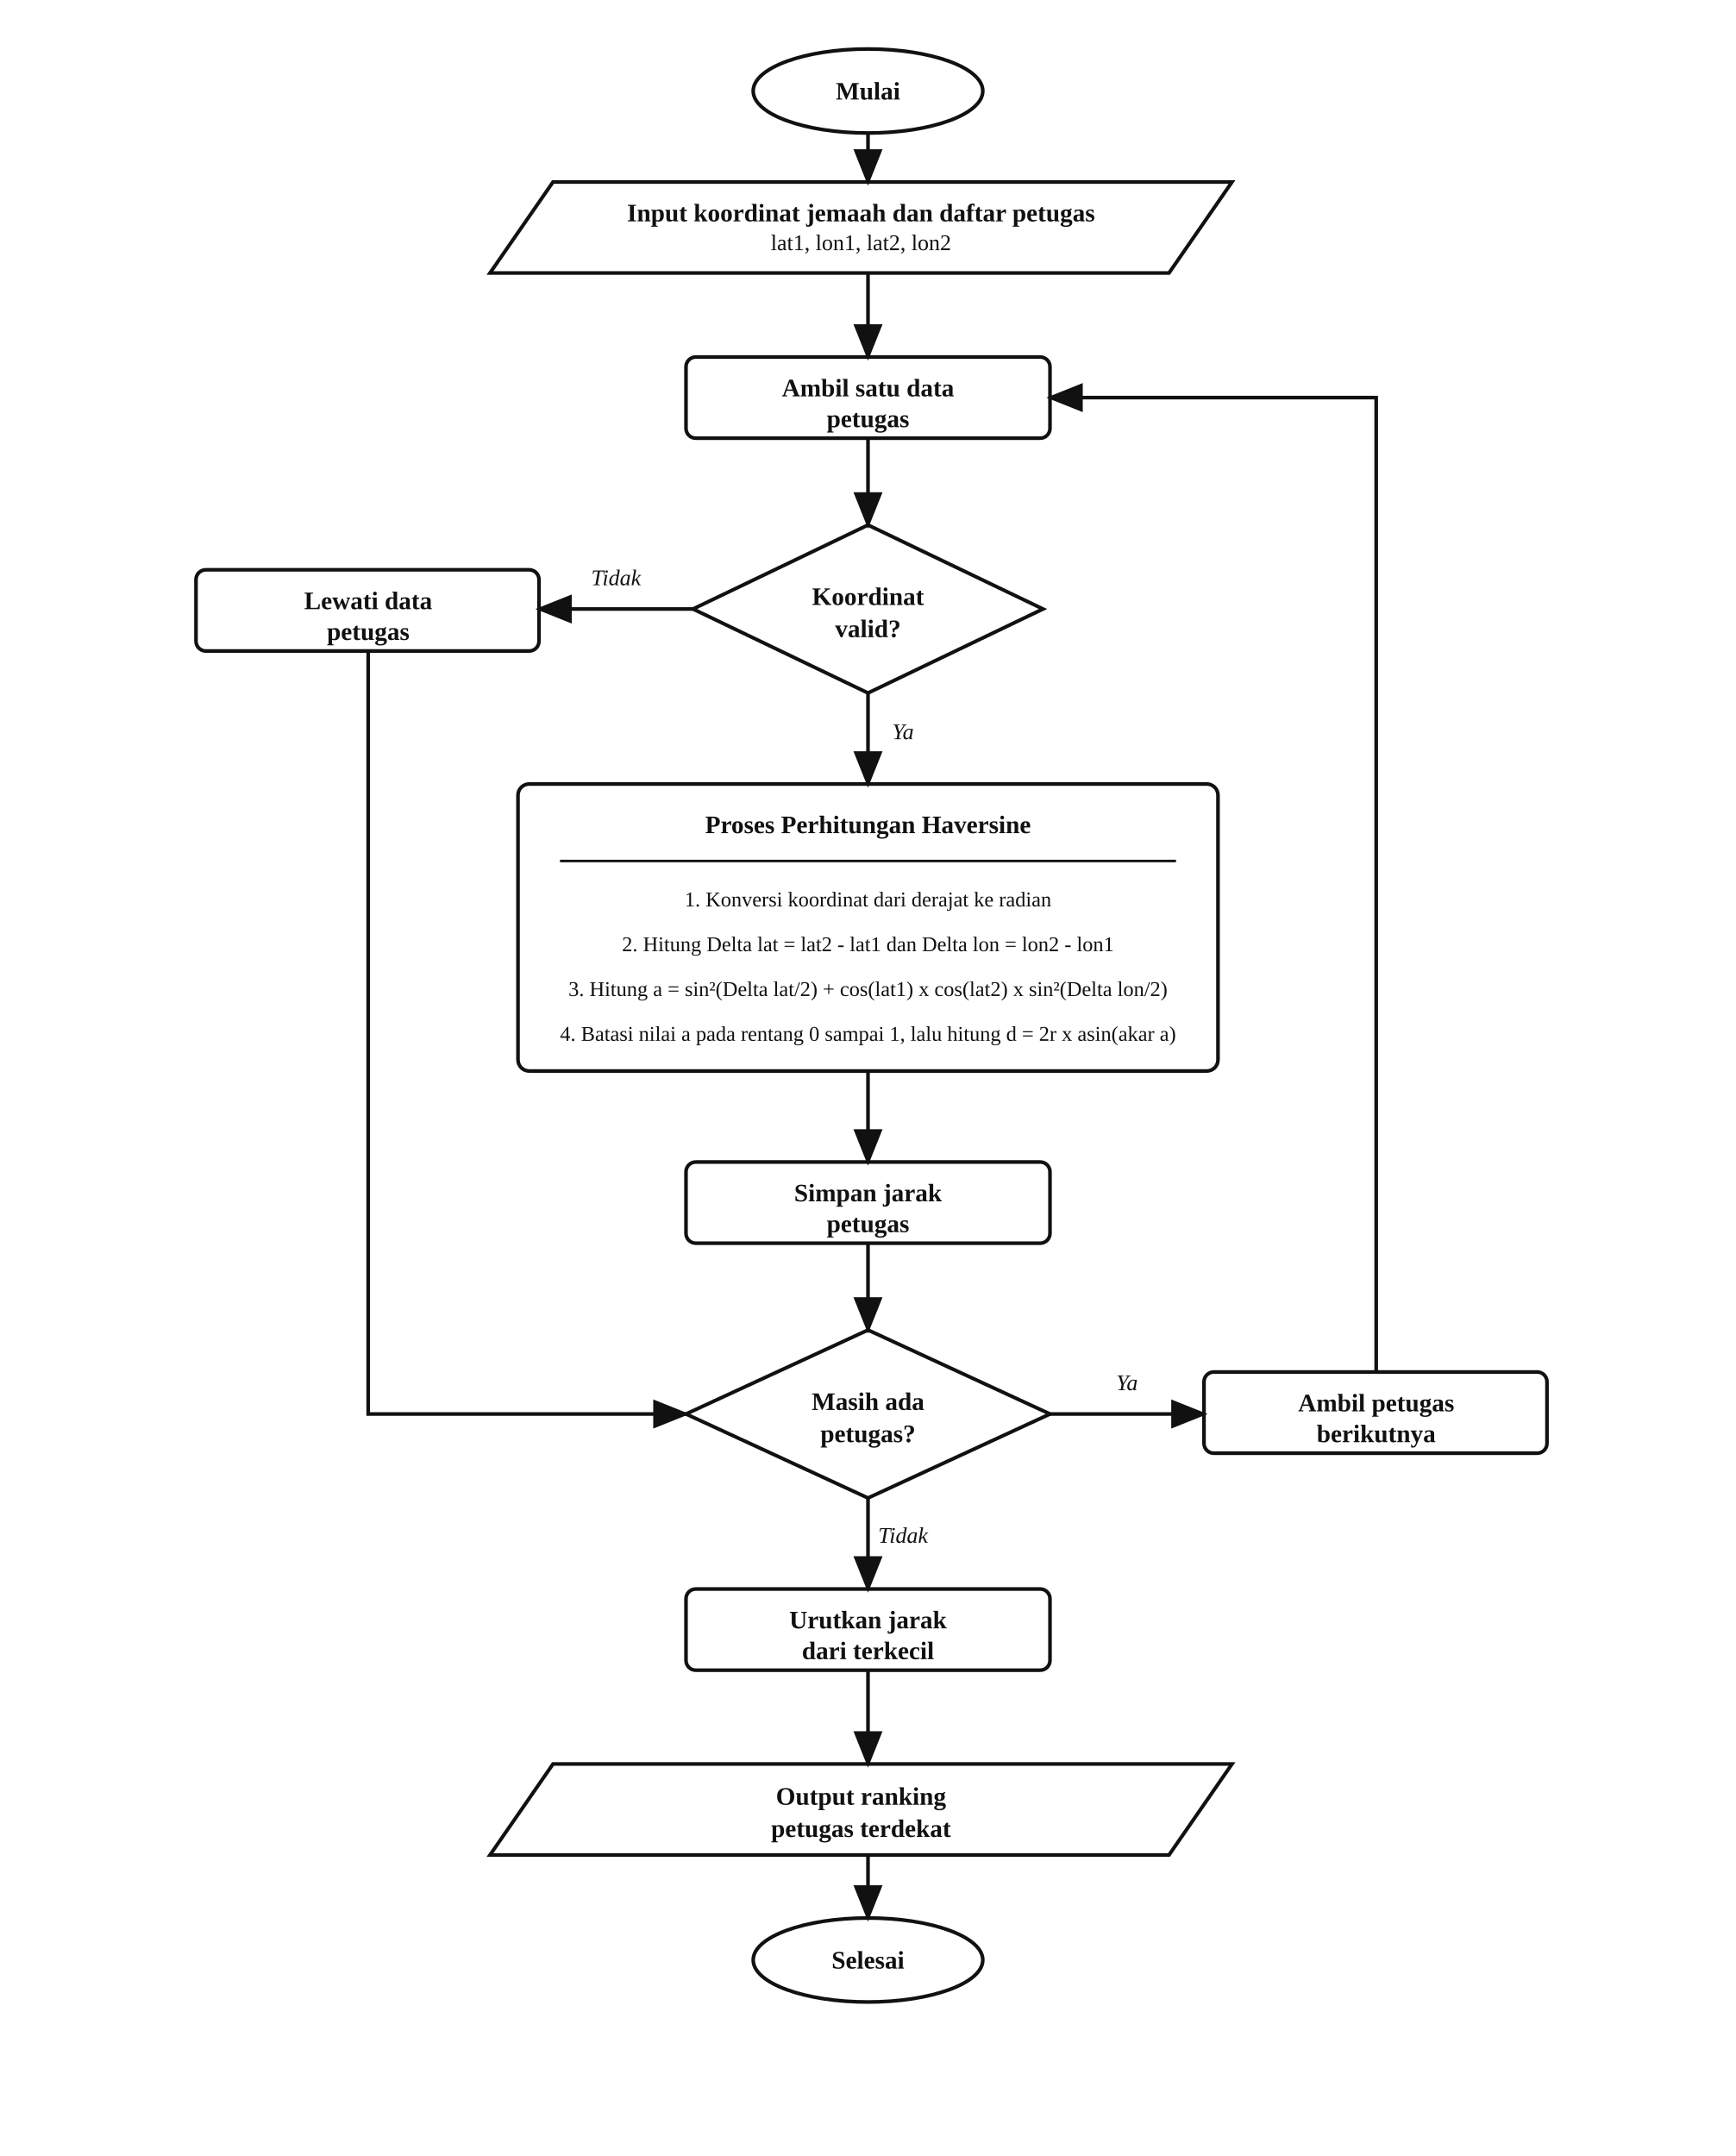
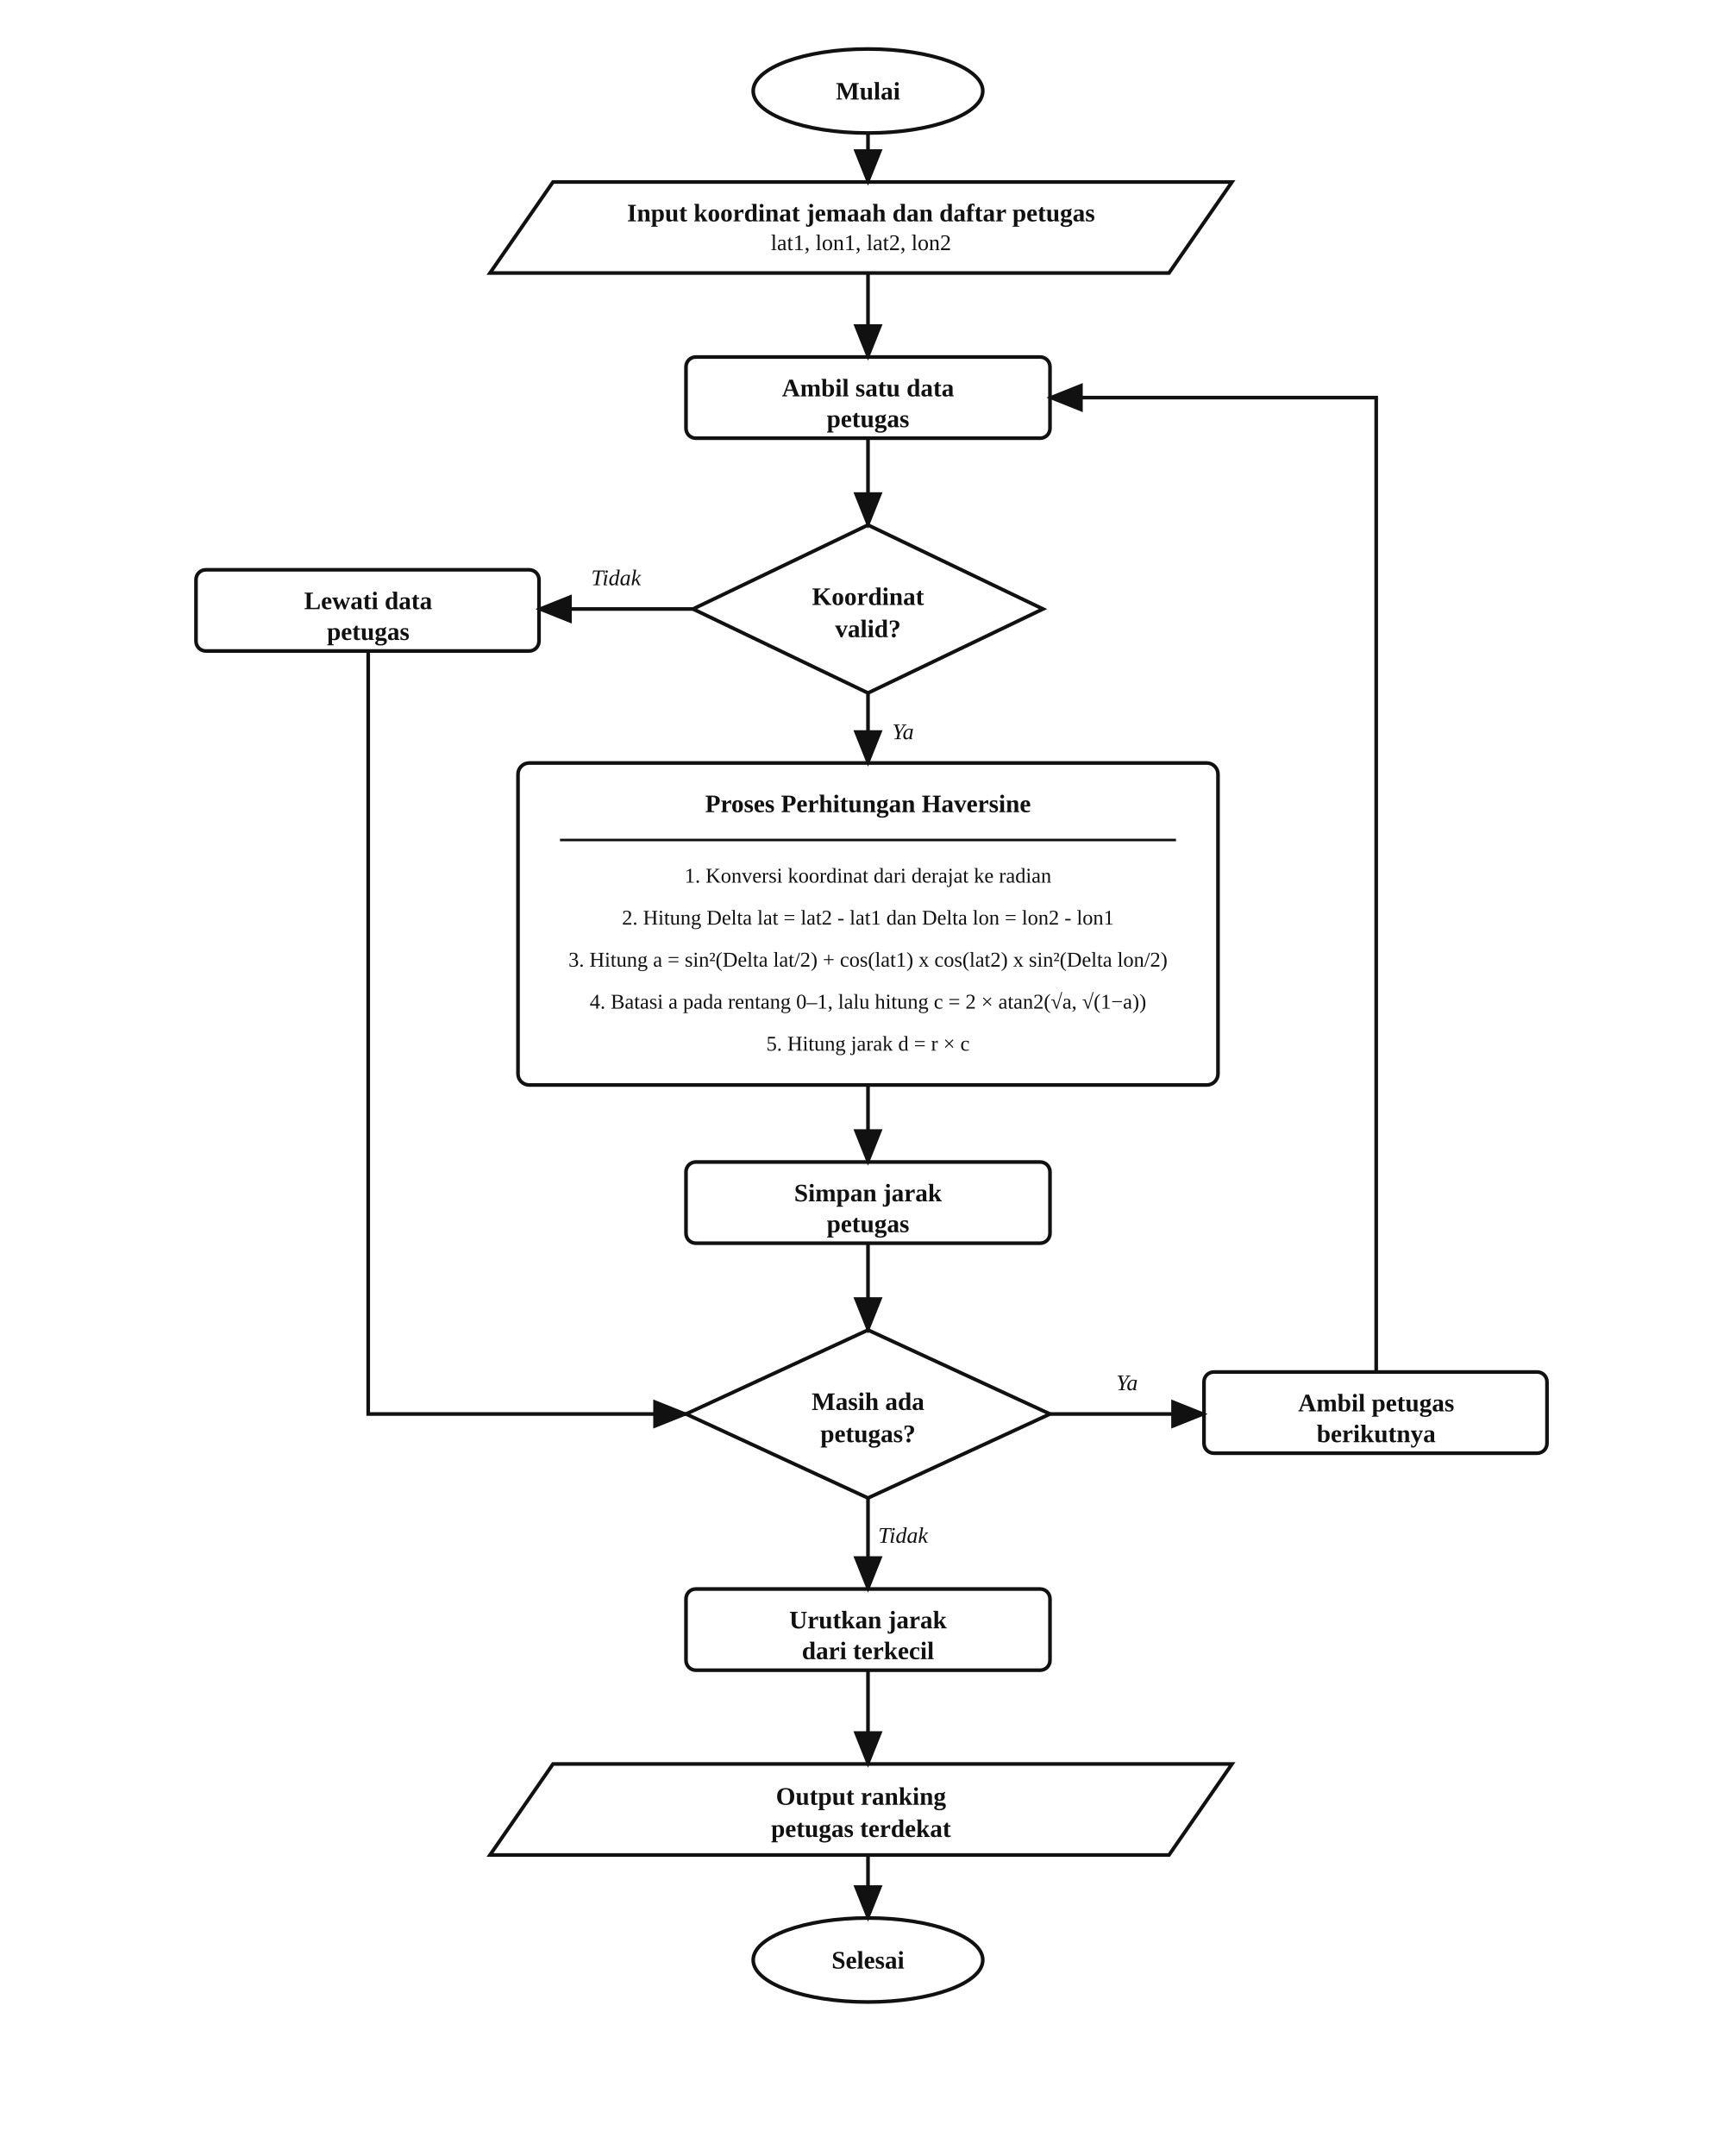
<svg xmlns="http://www.w3.org/2000/svg" width="1240" height="1540" viewBox="0 0 1240 1540">
  <rect width="1240" height="1540" fill="#ffffff" />
  <defs>
    <marker id="arrow" markerWidth="11" markerHeight="11" refX="9" refY="4" orient="auto" markerUnits="strokeWidth">
      <path d="M0,0 L0,8 L10,4 z" fill="#111111" />
    </marker>
    <style>
      text{font-family:"Times New Roman", Times, serif}
      .shapeText{font-size:18px;font-weight:700;fill:#111111;text-anchor:middle;dominant-baseline:middle}
      .smallText{font-size:16px;fill:#111111;text-anchor:middle;dominant-baseline:middle}
      .formulaText{font-size:15px;fill:#111111;text-anchor:middle;dominant-baseline:middle}
      .label{font-size:16px;font-style:italic;fill:#111111;text-anchor:middle}
      .startEnd{fill:#ffffff;stroke:#111111;stroke-width:2.6}
      .process{fill:#ffffff;stroke:#111111;stroke-width:2.6}
      .io{fill:#ffffff;stroke:#111111;stroke-width:2.6}
      .decision{fill:#ffffff;stroke:#111111;stroke-width:2.6}
      .calc{fill:#ffffff;stroke:#111111;stroke-width:2.6}
      .line{stroke:#111111;stroke-width:2.6;fill:none;marker-end:url(#arrow)}
      .thin{stroke:#111111;stroke-width:1.8;fill:none}
    </style>
  </defs>
  <g transform="translate(0,-80)">
    <ellipse cx="620" cy="145" rx="82" ry="30" class="startEnd" />
    <text x="620" y="146" class="shapeText">Mulai</text>
    <polygon points="395,210 880,210 835,275 350,275" class="io" />
    <text x="615" y="233" class="shapeText">Input koordinat jemaah dan daftar petugas</text>
    <text x="615" y="255" class="smallText">lat1, lon1, lat2, lon2</text>
    <rect x="490" y="335" width="260" height="58" rx="7" class="process" />
    <text x="620" y="358" class="shapeText">Ambil satu data</text>
    <text x="620" y="380" class="shapeText">petugas</text>
    <polygon points="620,455 745,515 620,575 495,515" class="decision" />
    <text x="620" y="507" class="shapeText">Koordinat</text>
    <text x="620" y="530" class="shapeText">valid?</text>
    <rect x="140" y="487" width="245" height="58" rx="7" class="process" />
    <text x="263" y="510" class="shapeText">Lewati data</text>
    <text x="263" y="532" class="shapeText">petugas</text>
-     <rect x="370" y="640" width="500" height="205" rx="8" class="calc" />
-     <text x="620" y="670" class="shapeText">Proses Perhitungan Haversine</text>
-     <line x1="400" y1="695" x2="840" y2="695" class="thin" />
-     <text x="620" y="724" class="formulaText">1. Konversi koordinat dari derajat ke radian</text>
-     <text x="620" y="756" class="formulaText">2. Hitung Delta lat = lat2 - lat1 dan Delta lon = lon2 - lon1</text>
-     <text x="620" y="788" class="formulaText">3. Hitung a = sin²(Delta lat/2) + cos(lat1) x cos(lat2) x sin²(Delta lon/2)</text>
-     <text x="620" y="820" class="formulaText">4. Batasi nilai a pada rentang 0 sampai 1, lalu hitung d = 2r x asin(akar a)</text>
+     <rect x="370" y="625" width="500" height="230" rx="8" class="calc" />
+     <text x="620" y="655" class="shapeText">Proses Perhitungan Haversine</text>
+     <line x1="400" y1="680" x2="840" y2="680" class="thin" />
+     <text x="620" y="707" class="formulaText">1. Konversi koordinat dari derajat ke radian</text>
+     <text x="620" y="737" class="formulaText">2. Hitung Delta lat = lat2 - lat1 dan Delta lon = lon2 - lon1</text>
+     <text x="620" y="767" class="formulaText">3. Hitung a = sin²(Delta lat/2) + cos(lat1) x cos(lat2) x sin²(Delta lon/2)</text>
+     <text x="620" y="797" class="formulaText">4. Batasi a pada rentang 0–1, lalu hitung c = 2 × atan2(√a, √(1−a))</text>
+     <text x="620" y="827" class="formulaText">5. Hitung jarak d = r × c</text>
    <rect x="490" y="910" width="260" height="58" rx="7" class="process" />
    <text x="620" y="933" class="shapeText">Simpan jarak</text>
    <text x="620" y="955" class="shapeText">petugas</text>
    <polygon points="620,1030 750,1090 620,1150 490,1090" class="decision" />
    <text x="620" y="1082" class="shapeText">Masih ada</text>
    <text x="620" y="1105" class="shapeText">petugas?</text>
    <rect x="860" y="1060" width="245" height="58" rx="7" class="process" />
    <text x="983" y="1083" class="shapeText">Ambil petugas</text>
    <text x="983" y="1105" class="shapeText">berikutnya</text>
    <rect x="490" y="1215" width="260" height="58" rx="7" class="process" />
    <text x="620" y="1238" class="shapeText">Urutkan jarak</text>
    <text x="620" y="1260" class="shapeText">dari terkecil</text>
    <polygon points="395,1340 880,1340 835,1405 350,1405" class="io" />
    <text x="615" y="1364" class="shapeText">Output ranking</text>
    <text x="615" y="1387" class="shapeText">petugas terdekat</text>
    <ellipse cx="620" cy="1480" rx="82" ry="30" class="startEnd" />
    <text x="620" y="1481" class="shapeText">Selesai</text>
    <path d="M620 175 L620 210" class="line" />
    <path d="M620 275 L620 335" class="line" />
    <path d="M620 393 L620 455" class="line" />
    <path d="M495 515 L385 515" class="line" />
    <text x="440" y="498" class="label">Tidak</text>
-     <path d="M620 575 L620 640" class="line" />
+     <path d="M620 575 L620 625" class="line" />
    <text x="645" y="608" class="label">Ya</text>
-     <path d="M620 845 L620 910" class="line" />
+     <path d="M620 855 L620 910" class="line" />
    <path d="M620 968 L620 1030" class="line" />
    <path d="M750 1090 L860 1090" class="line" />
    <text x="805" y="1073" class="label">Ya</text>
    <path d="M983 1060 L983 364 L750 364" class="line" />
    <path d="M263 545 L263 1090 L490 1090" class="line" />
    <path d="M620 1150 L620 1215" class="line" />
    <text x="645" y="1182" class="label">Tidak</text>
    <path d="M620 1273 L620 1340" class="line" />
    <path d="M620 1405 L620 1450" class="line" />
  </g>
</svg>
